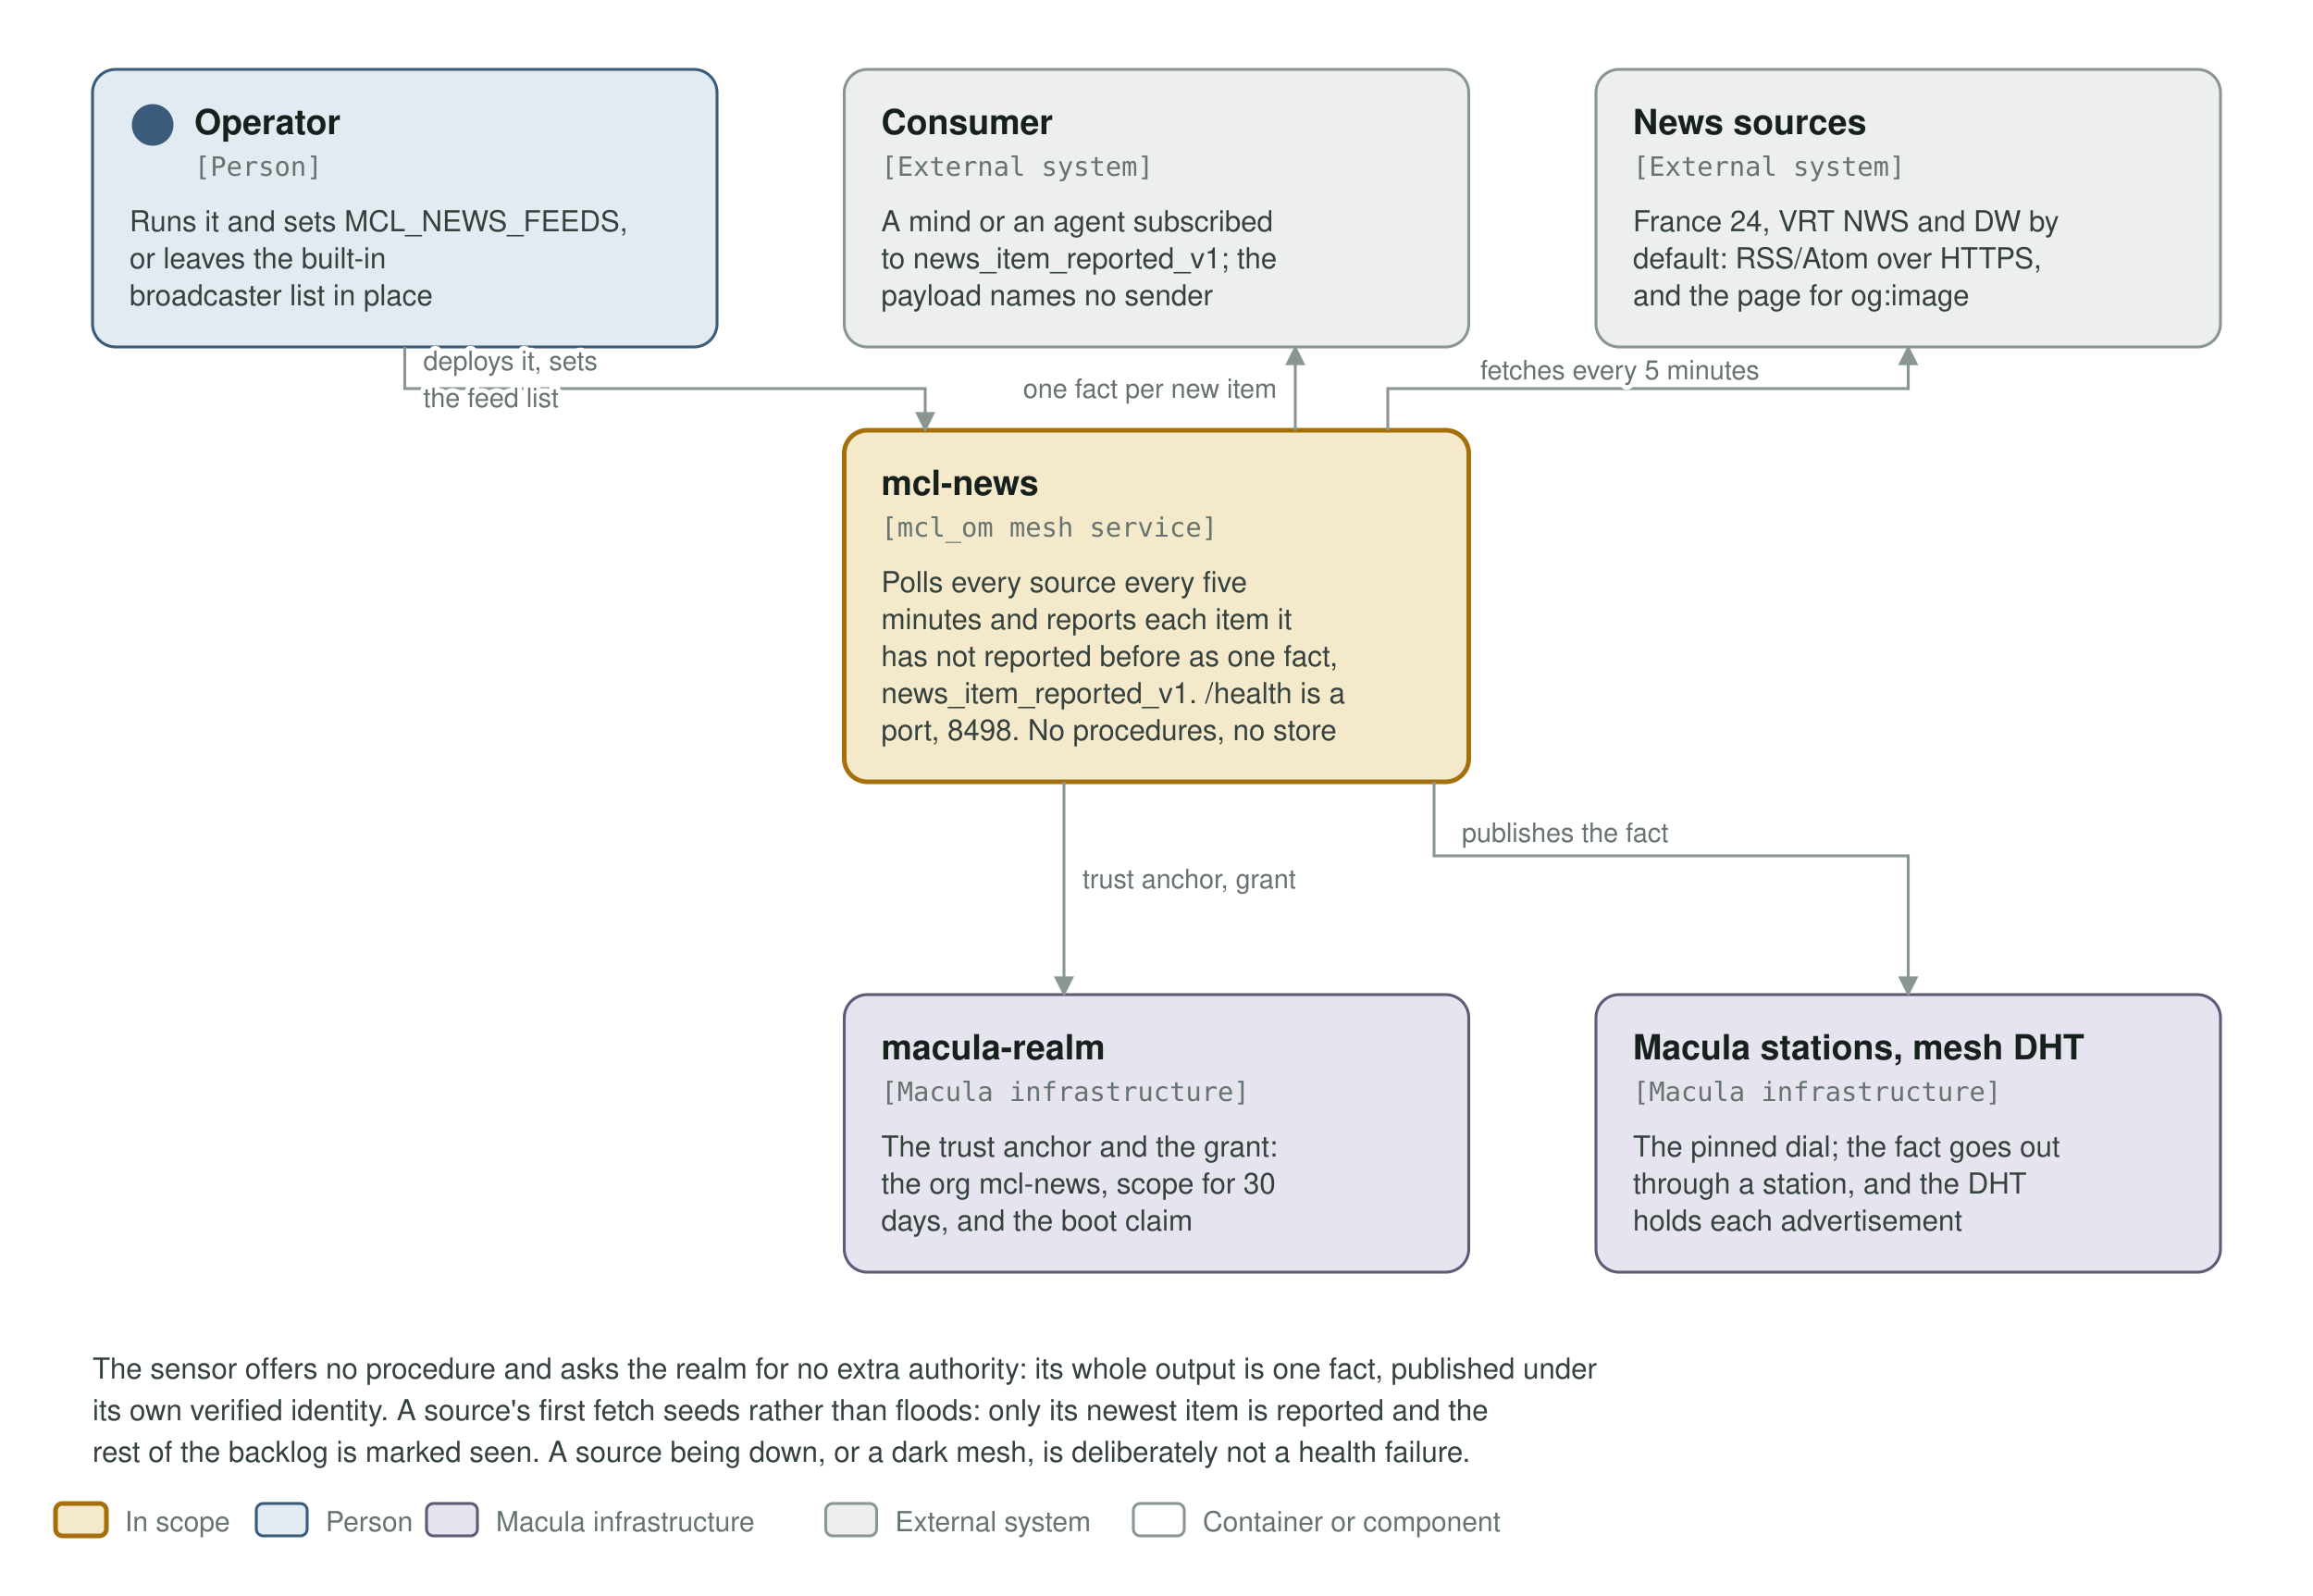
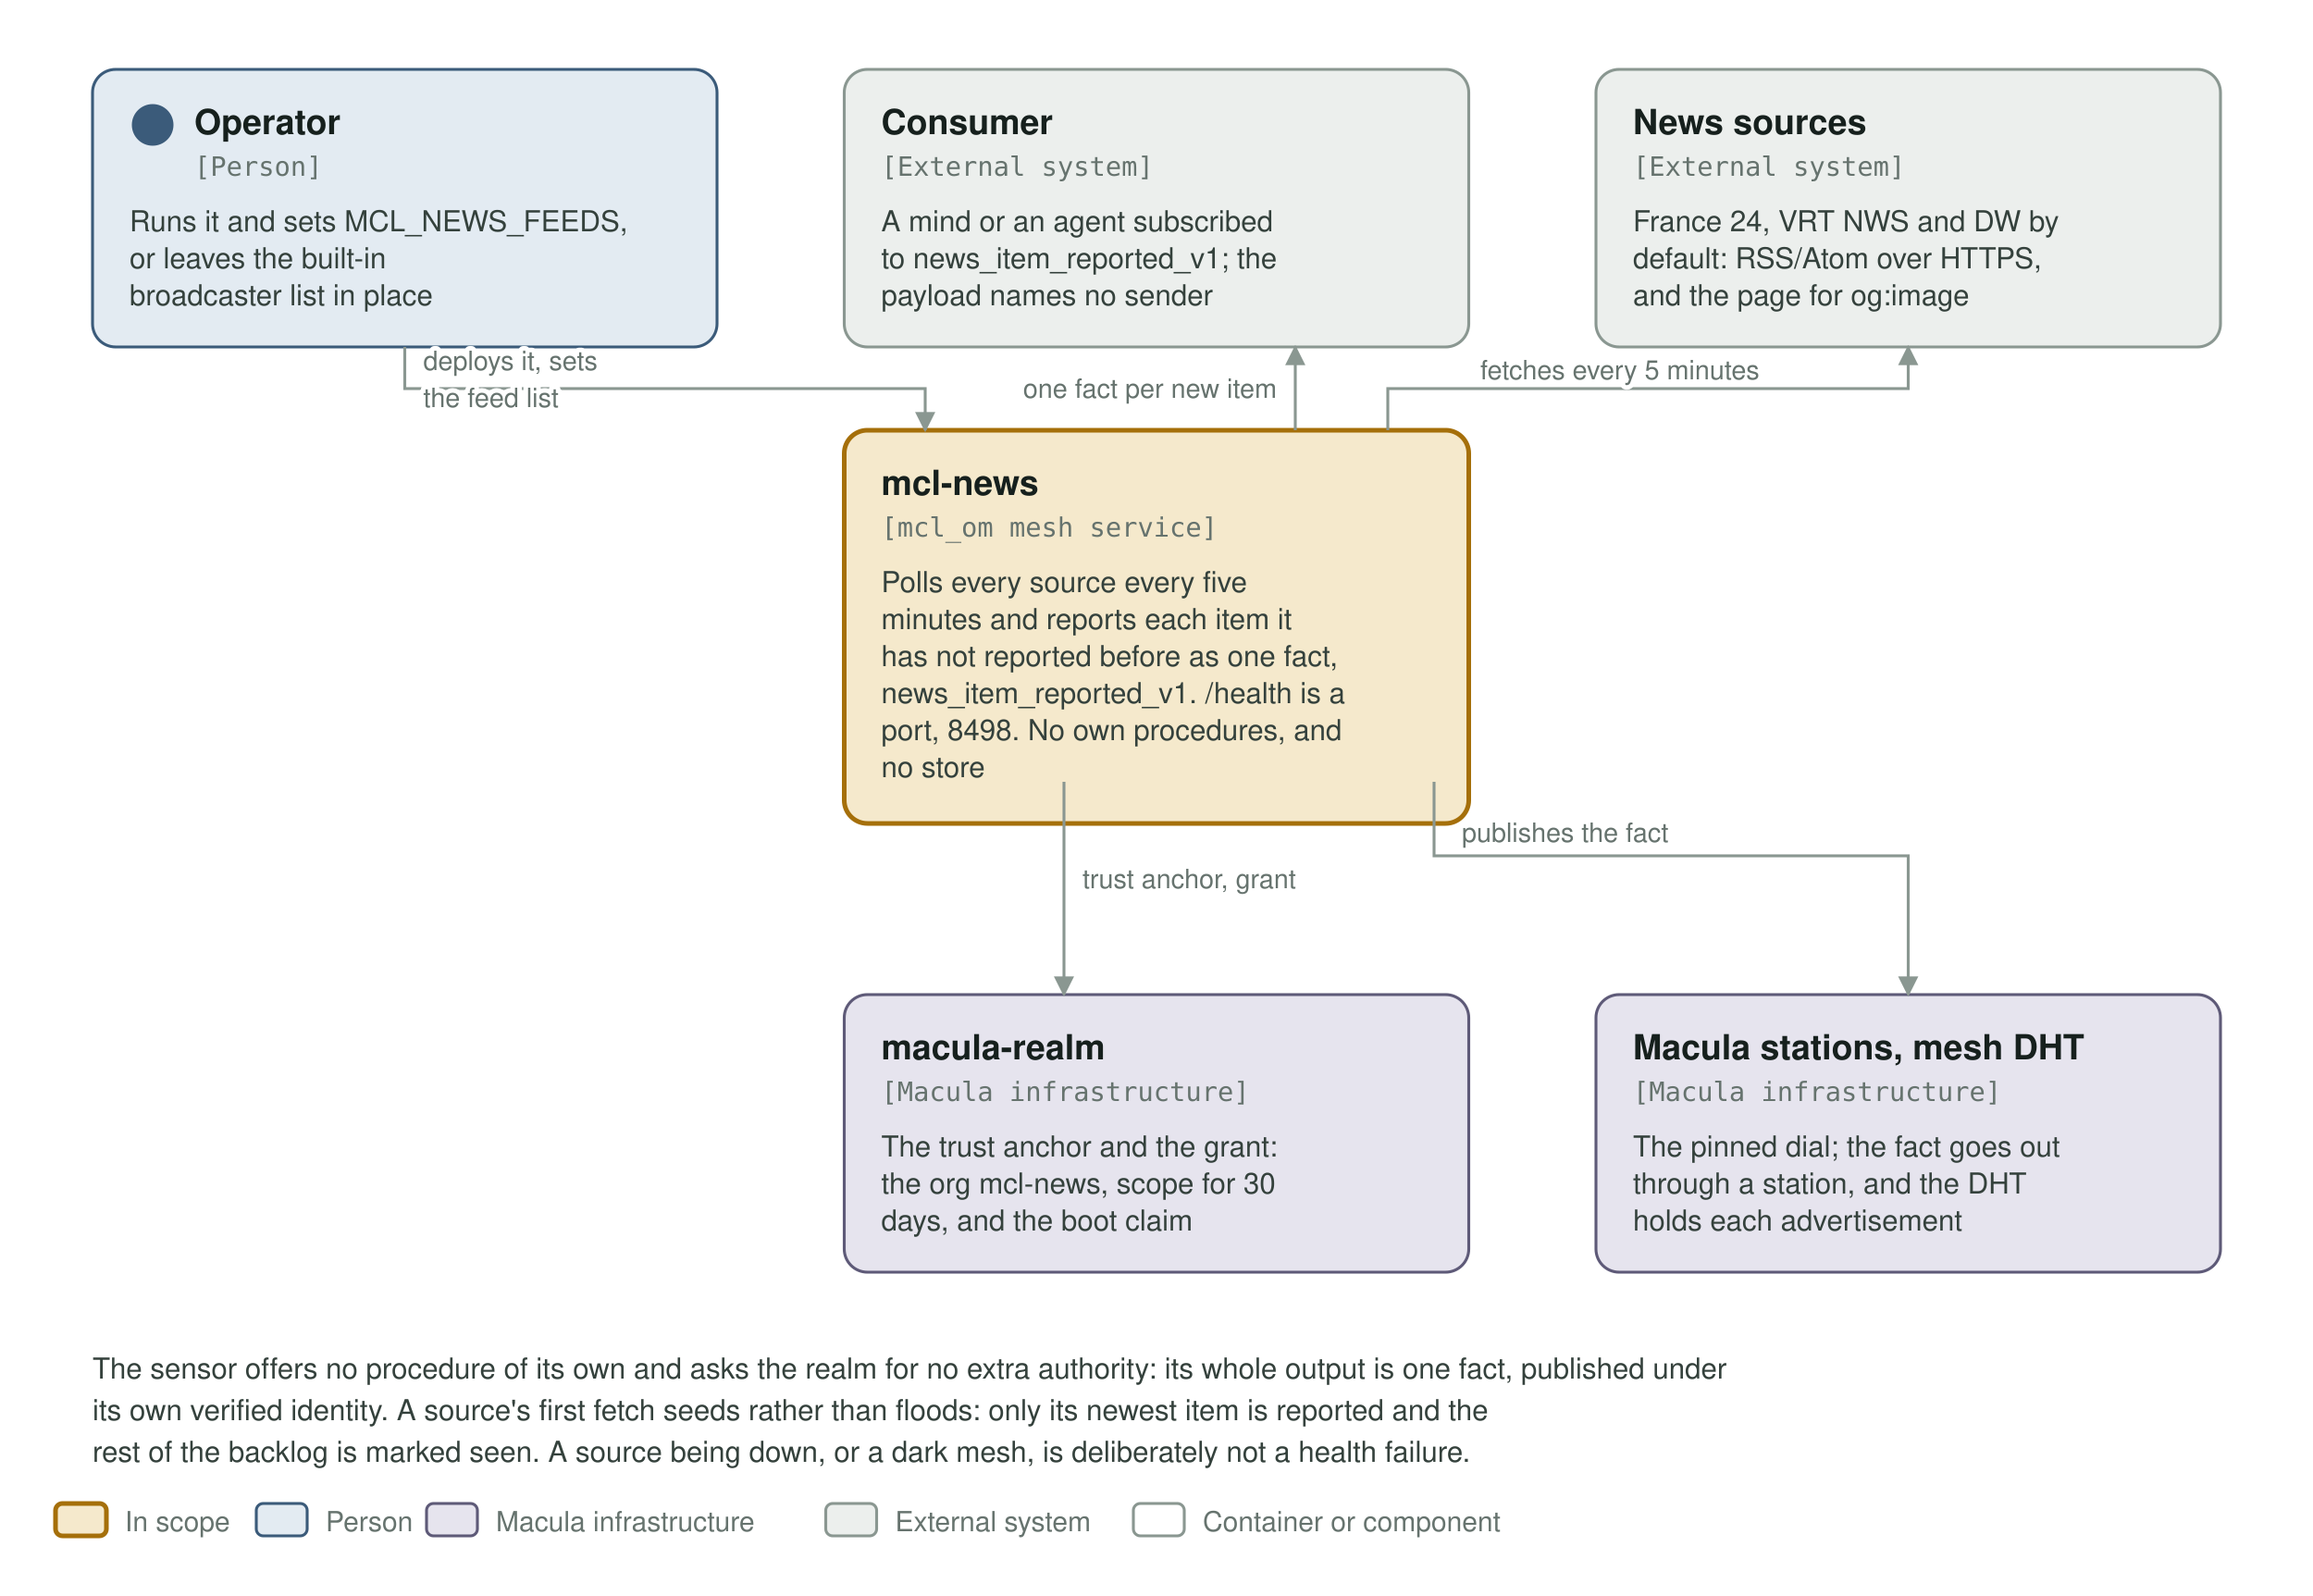
<svg xmlns="http://www.w3.org/2000/svg" viewBox="0 0 1000 690" role="img" aria-label="mcl-news system context">
  <style>
.t-name { font-family: "Atkinson Hyperlegible", "Segoe UI", system-ui, -apple-system, Helvetica, Arial, sans-serif; font-size: 15px; font-weight: 700; }
.t-desc { font-family: "Atkinson Hyperlegible", "Segoe UI", system-ui, -apple-system, Helvetica, Arial, sans-serif; font-size: 12.5px; }
.t-rel { font-family: "Atkinson Hyperlegible", "Segoe UI", system-ui, -apple-system, Helvetica, Arial, sans-serif; font-size: 11.5px; paint-order: stroke; stroke-width: 4px; stroke-linejoin: round; }
.t-code { font-family: "JetBrains Mono", ui-monospace, Menlo, Consolas, monospace; font-size: 13px; font-weight: 600; }
.t-type { font-family: "JetBrains Mono", ui-monospace, Menlo, Consolas, monospace; font-size: 11.5px; }
.t-bound { font-family: "JetBrains Mono", ui-monospace, Menlo, Consolas, monospace; font-size: 12px; font-weight: 600; }
.t-leg { font-family: "Atkinson Hyperlegible", "Segoe UI", system-ui, -apple-system, Helvetica, Arial, sans-serif; font-size: 12px; }
.edge { fill: none; stroke-width: 1.25; }
.edge-later { fill: none; stroke-width: 1.25; stroke-dasharray: 5 4; }
.bg { fill: #FFFFFF; }
.b-sys { fill: #F5E9CC; stroke: #A56F0A; stroke-width: 2; }
.b-per { fill: #E3EBF2; stroke: #3B5B7A; stroke-width: 1.25; }
.b-mac { fill: #E6E4EE; stroke: #5E5A78; stroke-width: 1.25; }
.b-ext { fill: #ECEFED; stroke: #8A9791; stroke-width: 1.25; }
.b-cmp { fill: #FFFFFF; stroke: #8A9791; stroke-width: 1.25; }
.b-later { fill: none; stroke: #8A9791; stroke-width: 1.25; stroke-dasharray: 5 4; }
.bound { fill: none; stroke: #B3BDB8; stroke-width: 1; }
.head { fill: #3B5B7A; }
.t-name, .t-code { fill: #16201D; }
.t-type, .t-bound, .t-leg { fill: #66736E; }
.t-desc { fill: #34413C; }
.t-rel { fill: #66736E; stroke: #FFFFFF; }
.edge, .edge-later { stroke: #8A9791; }
.arrowhead { fill: #8A9791; }
@media (prefers-color-scheme: dark) {
.bg { fill: #171F1C; }
.b-sys { fill: #3A2E13; stroke: #E3AA3C; }
.b-per { fill: #1D2A36; stroke: #8EB4D8; }
.b-mac { fill: #26243A; stroke: #A9A4C8; }
.b-ext { fill: #1C2421; stroke: #7D8B85; }
.b-cmp { fill: #171F1C; stroke: #7D8B85; }
.b-later { stroke: #7D8B85; }
.bound { stroke: #4A5752; }
.head { fill: #8EB4D8; }
.t-name, .t-code { fill: #E6ECE9; }
.t-type, .t-bound, .t-leg { fill: #93A09A; }
.t-desc { fill: #C3CDC8; }
.t-rel { fill: #93A09A; stroke: #171F1C; }
.edge, .edge-later { stroke: #7D8B85; }
.arrowhead { fill: #7D8B85; }
}
</style>
  <defs>
    <marker id="a" viewBox="0 0 10 10" refX="9" refY="5" markerWidth="7" markerHeight="7" orient="auto-start-reverse">
      <path class="arrowhead" d="M0 0L10 5L0 10z" />
    </marker>
  </defs>
  <rect class="bg" x="0" y="0" width="1000" height="690" />
  <rect class="b-per" x="40" y="30" width="270" height="120" rx="10" />
  <circle class="head" cx="66" cy="54" r="9" />
  <text class="t-name" x="84" y="58">Operator</text>
  <text class="t-type" x="84" y="76">[Person]</text>
  <text class="t-desc" x="56" y="100">Runs it and sets MCL_NEWS_FEEDS,</text>
  <text class="t-desc" x="56" y="116">or leaves the built-in</text>
  <text class="t-desc" x="56" y="132">broadcaster list in place</text>
  <rect class="b-ext" x="365" y="30" width="270" height="120" rx="10" />
  <text class="t-name" x="381" y="58">Consumer</text>
  <text class="t-type" x="381" y="76">[External system]</text>
  <text class="t-desc" x="381" y="100">A mind or an agent subscribed</text>
  <text class="t-desc" x="381" y="116">to news_item_reported_v1; the</text>
  <text class="t-desc" x="381" y="132">payload names no sender</text>
  <rect class="b-ext" x="690" y="30" width="270" height="120" rx="10" />
  <text class="t-name" x="706" y="58">News sources</text>
  <text class="t-type" x="706" y="76">[External system]</text>
  <text class="t-desc" x="706" y="100">France 24, VRT NWS and DW by</text>
  <text class="t-desc" x="706" y="116">default: RSS/Atom over HTTPS,</text>
  <text class="t-desc" x="706" y="132">and the page for og:image</text>
-   <rect class="b-sys" x="365" y="186" width="270" height="152" rx="10" />
+   <rect class="b-sys" x="365" y="186" width="270" height="170" rx="10" />
  <text class="t-name" x="381" y="214">mcl-news</text>
  <text class="t-type" x="381" y="232">[mcl_om mesh service]</text>
  <text class="t-desc" x="381" y="256">Polls every source every five</text>
  <text class="t-desc" x="381" y="272">minutes and reports each item it</text>
  <text class="t-desc" x="381" y="288">has not reported before as one fact,</text>
  <text class="t-desc" x="381" y="304">news_item_reported_v1. /health is a</text>
-   <text class="t-desc" x="381" y="320">port, 8498. No procedures, no store</text>
+   <text class="t-desc" x="381" y="320">port, 8498. No own procedures, and</text>
+   <text class="t-desc" x="381" y="336">no store</text>
  <rect class="b-mac" x="365" y="430" width="270" height="120" rx="10" />
  <text class="t-name" x="381" y="458">macula-realm</text>
  <text class="t-type" x="381" y="476">[Macula infrastructure]</text>
  <text class="t-desc" x="381" y="500">The trust anchor and the grant:</text>
  <text class="t-desc" x="381" y="516">the org mcl-news, scope for 30</text>
  <text class="t-desc" x="381" y="532">days, and the boot claim</text>
  <rect class="b-mac" x="690" y="430" width="270" height="120" rx="10" />
  <text class="t-name" x="706" y="458">Macula stations, mesh DHT</text>
  <text class="t-type" x="706" y="476">[Macula infrastructure]</text>
  <text class="t-desc" x="706" y="500">The pinned dial; the fact goes out</text>
  <text class="t-desc" x="706" y="516">through a station, and the DHT</text>
  <text class="t-desc" x="706" y="532">holds each advertisement</text>
  <path class="edge" d="M175 150V168H400V186" marker-end="url(#a)" />
  <text class="t-rel" x="183" y="160">deploys it, sets</text>
  <text class="t-rel" x="183" y="176">the feed list</text>
  <path class="edge" d="M560 186V150" marker-end="url(#a)" />
  <text class="t-rel" x="552" y="172" text-anchor="end">one fact per new item</text>
  <path class="edge" d="M600 186V168H825V150" marker-end="url(#a)" />
  <text class="t-rel" x="640" y="164">fetches every 5 minutes</text>
  <path class="edge" d="M460 338V430" marker-end="url(#a)" />
  <text class="t-rel" x="468" y="384">trust anchor, grant</text>
  <path class="edge" d="M620 338V370H825V430" marker-end="url(#a)" />
  <text class="t-rel" x="632" y="364">publishes the fact</text>
-   <text class="t-desc" x="40" y="596">The sensor offers no procedure and asks the realm for no extra authority: its whole output is one fact, published under</text>
+   <text class="t-desc" x="40" y="596">The sensor offers no procedure of its own and asks the realm for no extra authority: its whole output is one fact, published under</text>
  <text class="t-desc" x="40" y="614">its own verified identity. A source's first fetch seeds rather than floods: only its newest item is reported and the</text>
  <text class="t-desc" x="40" y="632">rest of the backlog is marked seen. A source being down, or a dark mesh, is deliberately not a health failure.</text>
  <rect class="b-sys" x="24" y="650" width="22" height="14" rx="3" />
  <text class="t-leg" x="54" y="662">In scope</text>
  <rect class="b-per" x="110.8" y="650" width="22" height="14" rx="3" />
  <text class="t-leg" x="140.8" y="662">Person</text>
  <rect class="b-mac" x="184.4" y="650" width="22" height="14" rx="3" />
  <text class="t-leg" x="214.4" y="662">Macula infrastructure</text>
  <rect class="b-ext" x="357.0" y="650" width="22" height="14" rx="3" />
  <text class="t-leg" x="387.0" y="662">External system</text>
  <rect class="b-cmp" x="490.0" y="650" width="22" height="14" rx="3" />
  <text class="t-leg" x="520.0" y="662">Container or component</text>
</svg>
